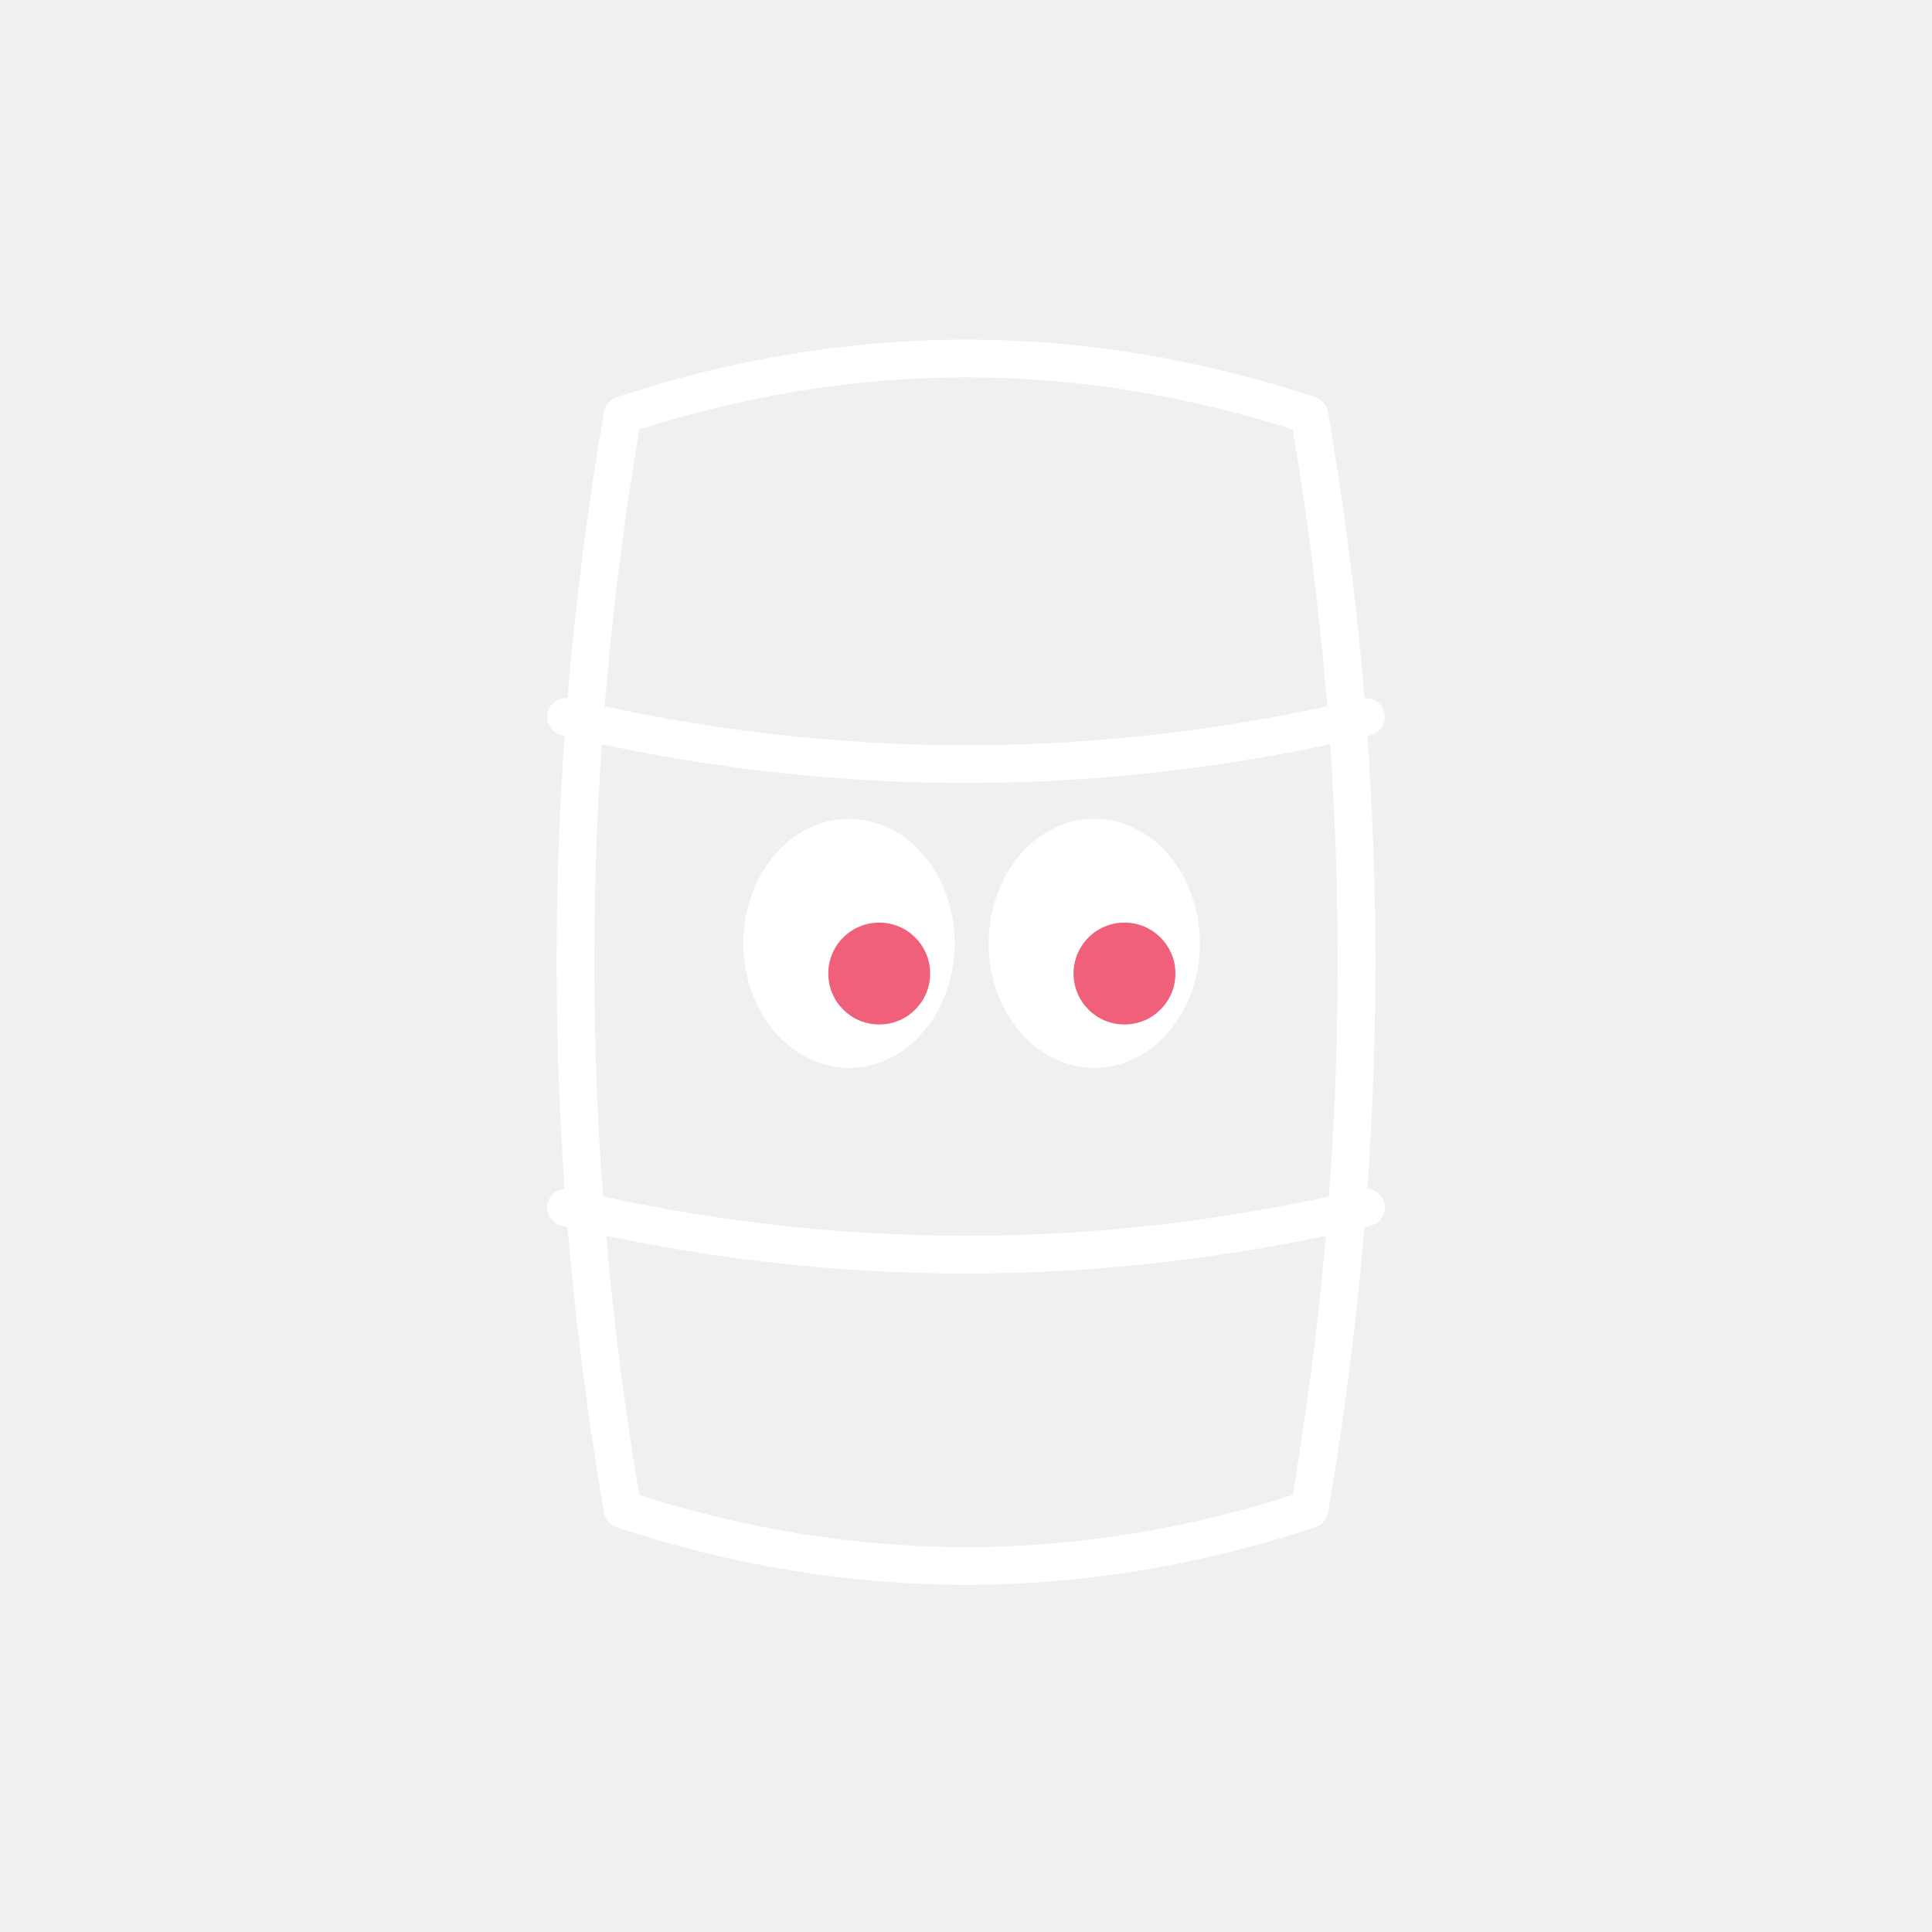
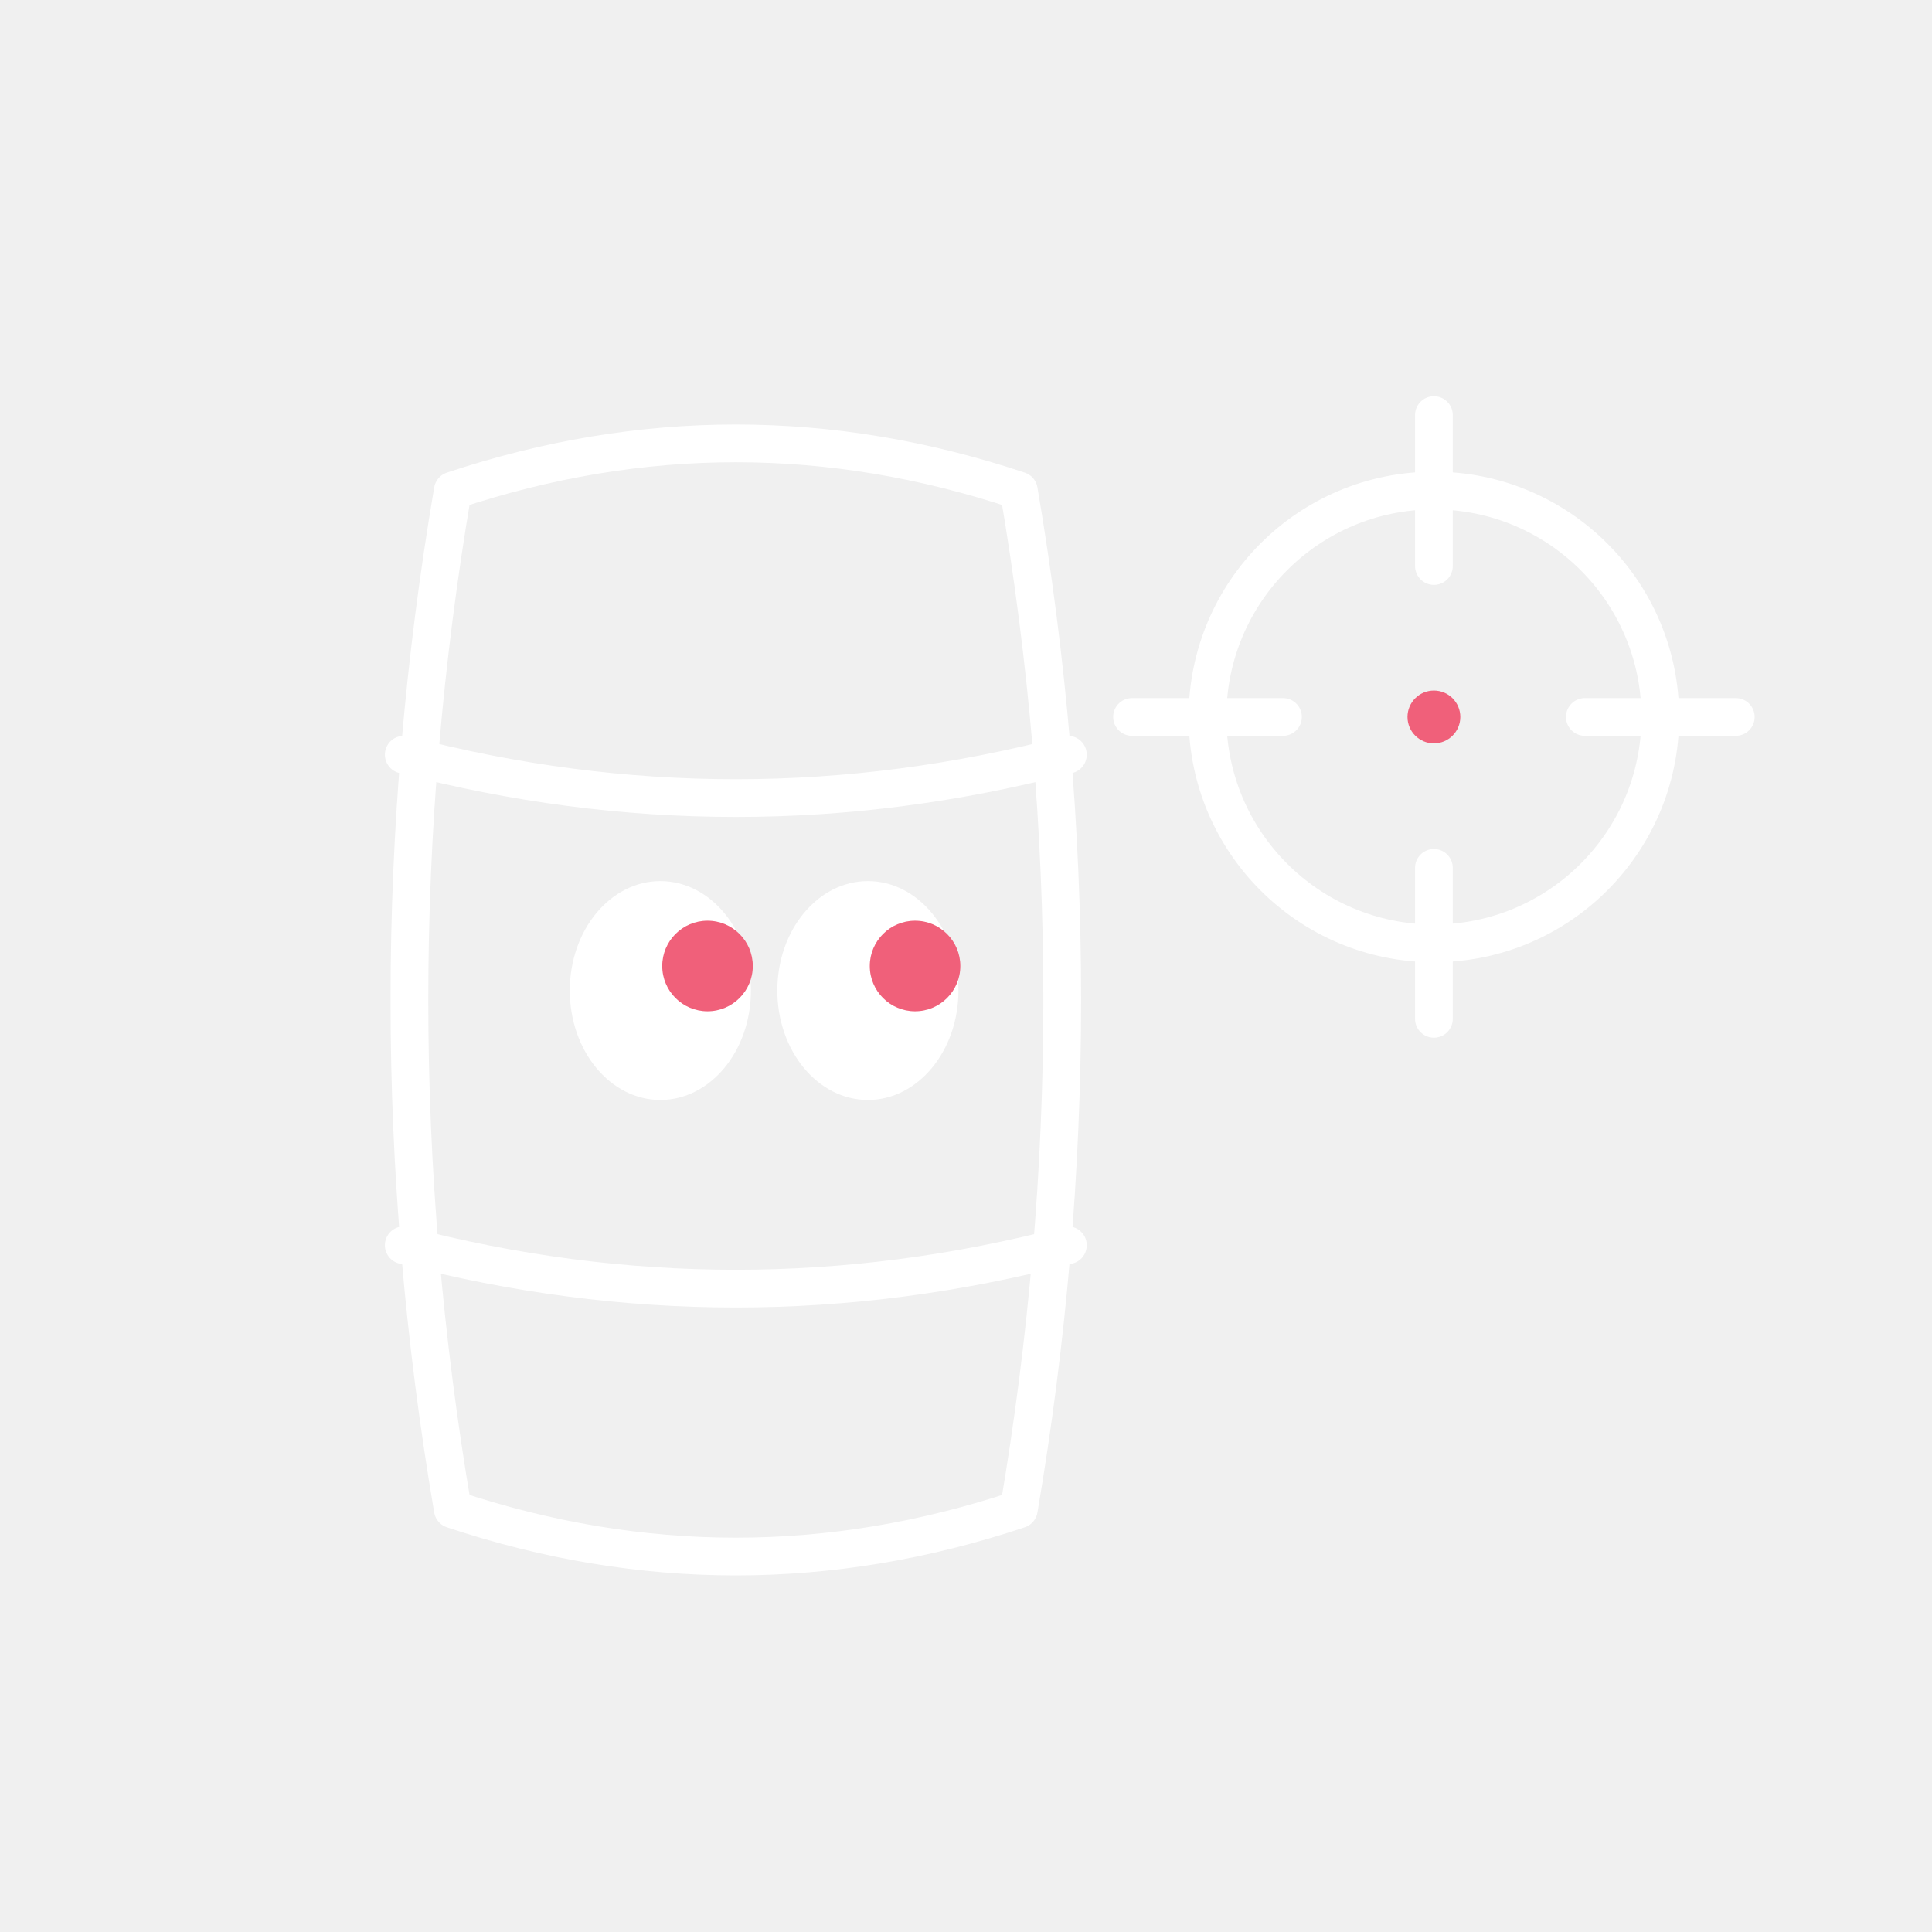
<svg xmlns="http://www.w3.org/2000/svg" viewBox="0 0 1024 1024">
  <g fill="none" stroke="#fff" stroke-width="20" stroke-linecap="round" stroke-linejoin="round">
-     <path d="M330 220q182-60 364 0q50 290 0 580q-182 60-364 0q-50-290 0-580z" />
-     <path d="M300 380q212 50 424 0M300 640q212 50 424 0" />
+     <path d="M240 260q150-50 300 0q46 270 0 540q-150 50-300 0q-46-270 0-540z" />
+     <path d="M214 400q176 46 352 0M214 660q176 46 352 0" />
+     <circle cx="760" cy="380" r="120" />
+     <path d="M760 220v80M760 460v80M600 380h80M840 380h80" />
  </g>
-   <ellipse cx="450" cy="500" rx="56" ry="66" fill="#fff" />
-   <ellipse cx="580" cy="500" rx="56" ry="66" fill="#fff" />
-   <circle cx="466" cy="516" r="27" fill="#f0607a" />
-   <circle cx="596" cy="516" r="27" fill="#f0607a" />
+   <ellipse cx="350" cy="525" rx="48" ry="58" fill="#fff" />
+   <ellipse cx="460" cy="525" rx="48" ry="58" fill="#fff" />
+   <circle cx="375" cy="512" r="24" fill="#f0607a" />
+   <circle cx="485" cy="512" r="24" fill="#f0607a" />
+   <circle cx="760" cy="380" r="14" fill="#f0607a" />
</svg>
